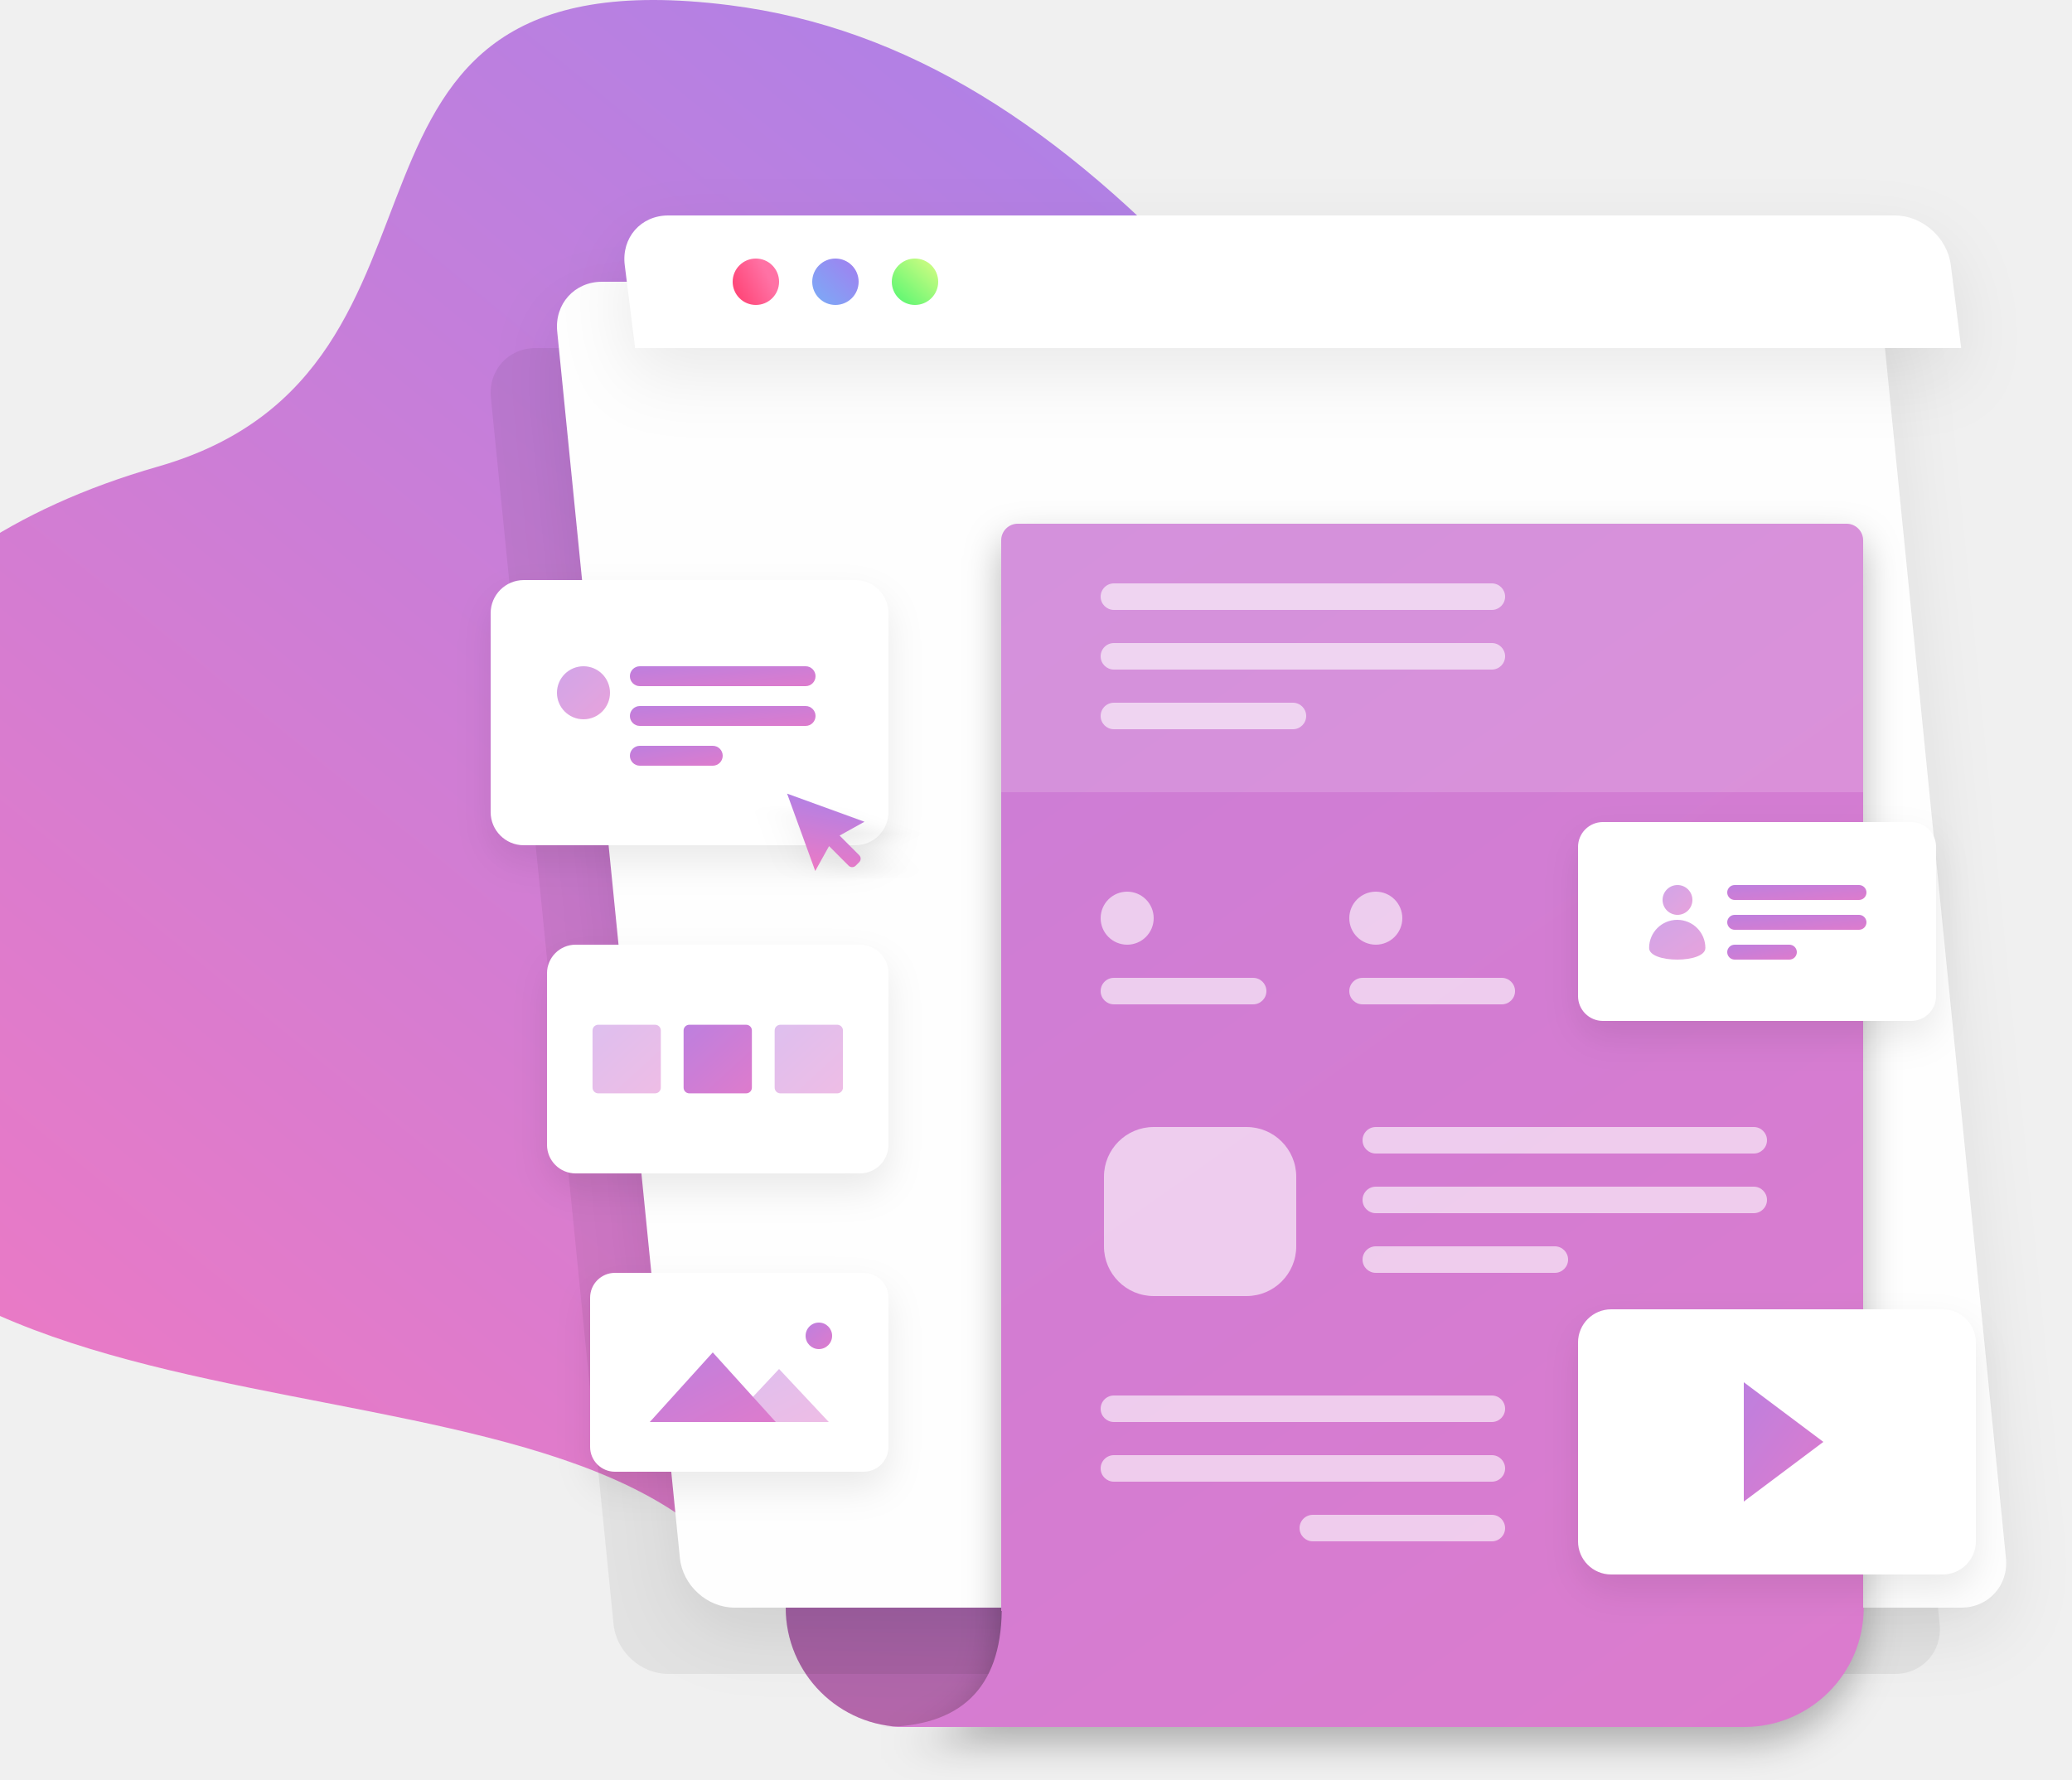
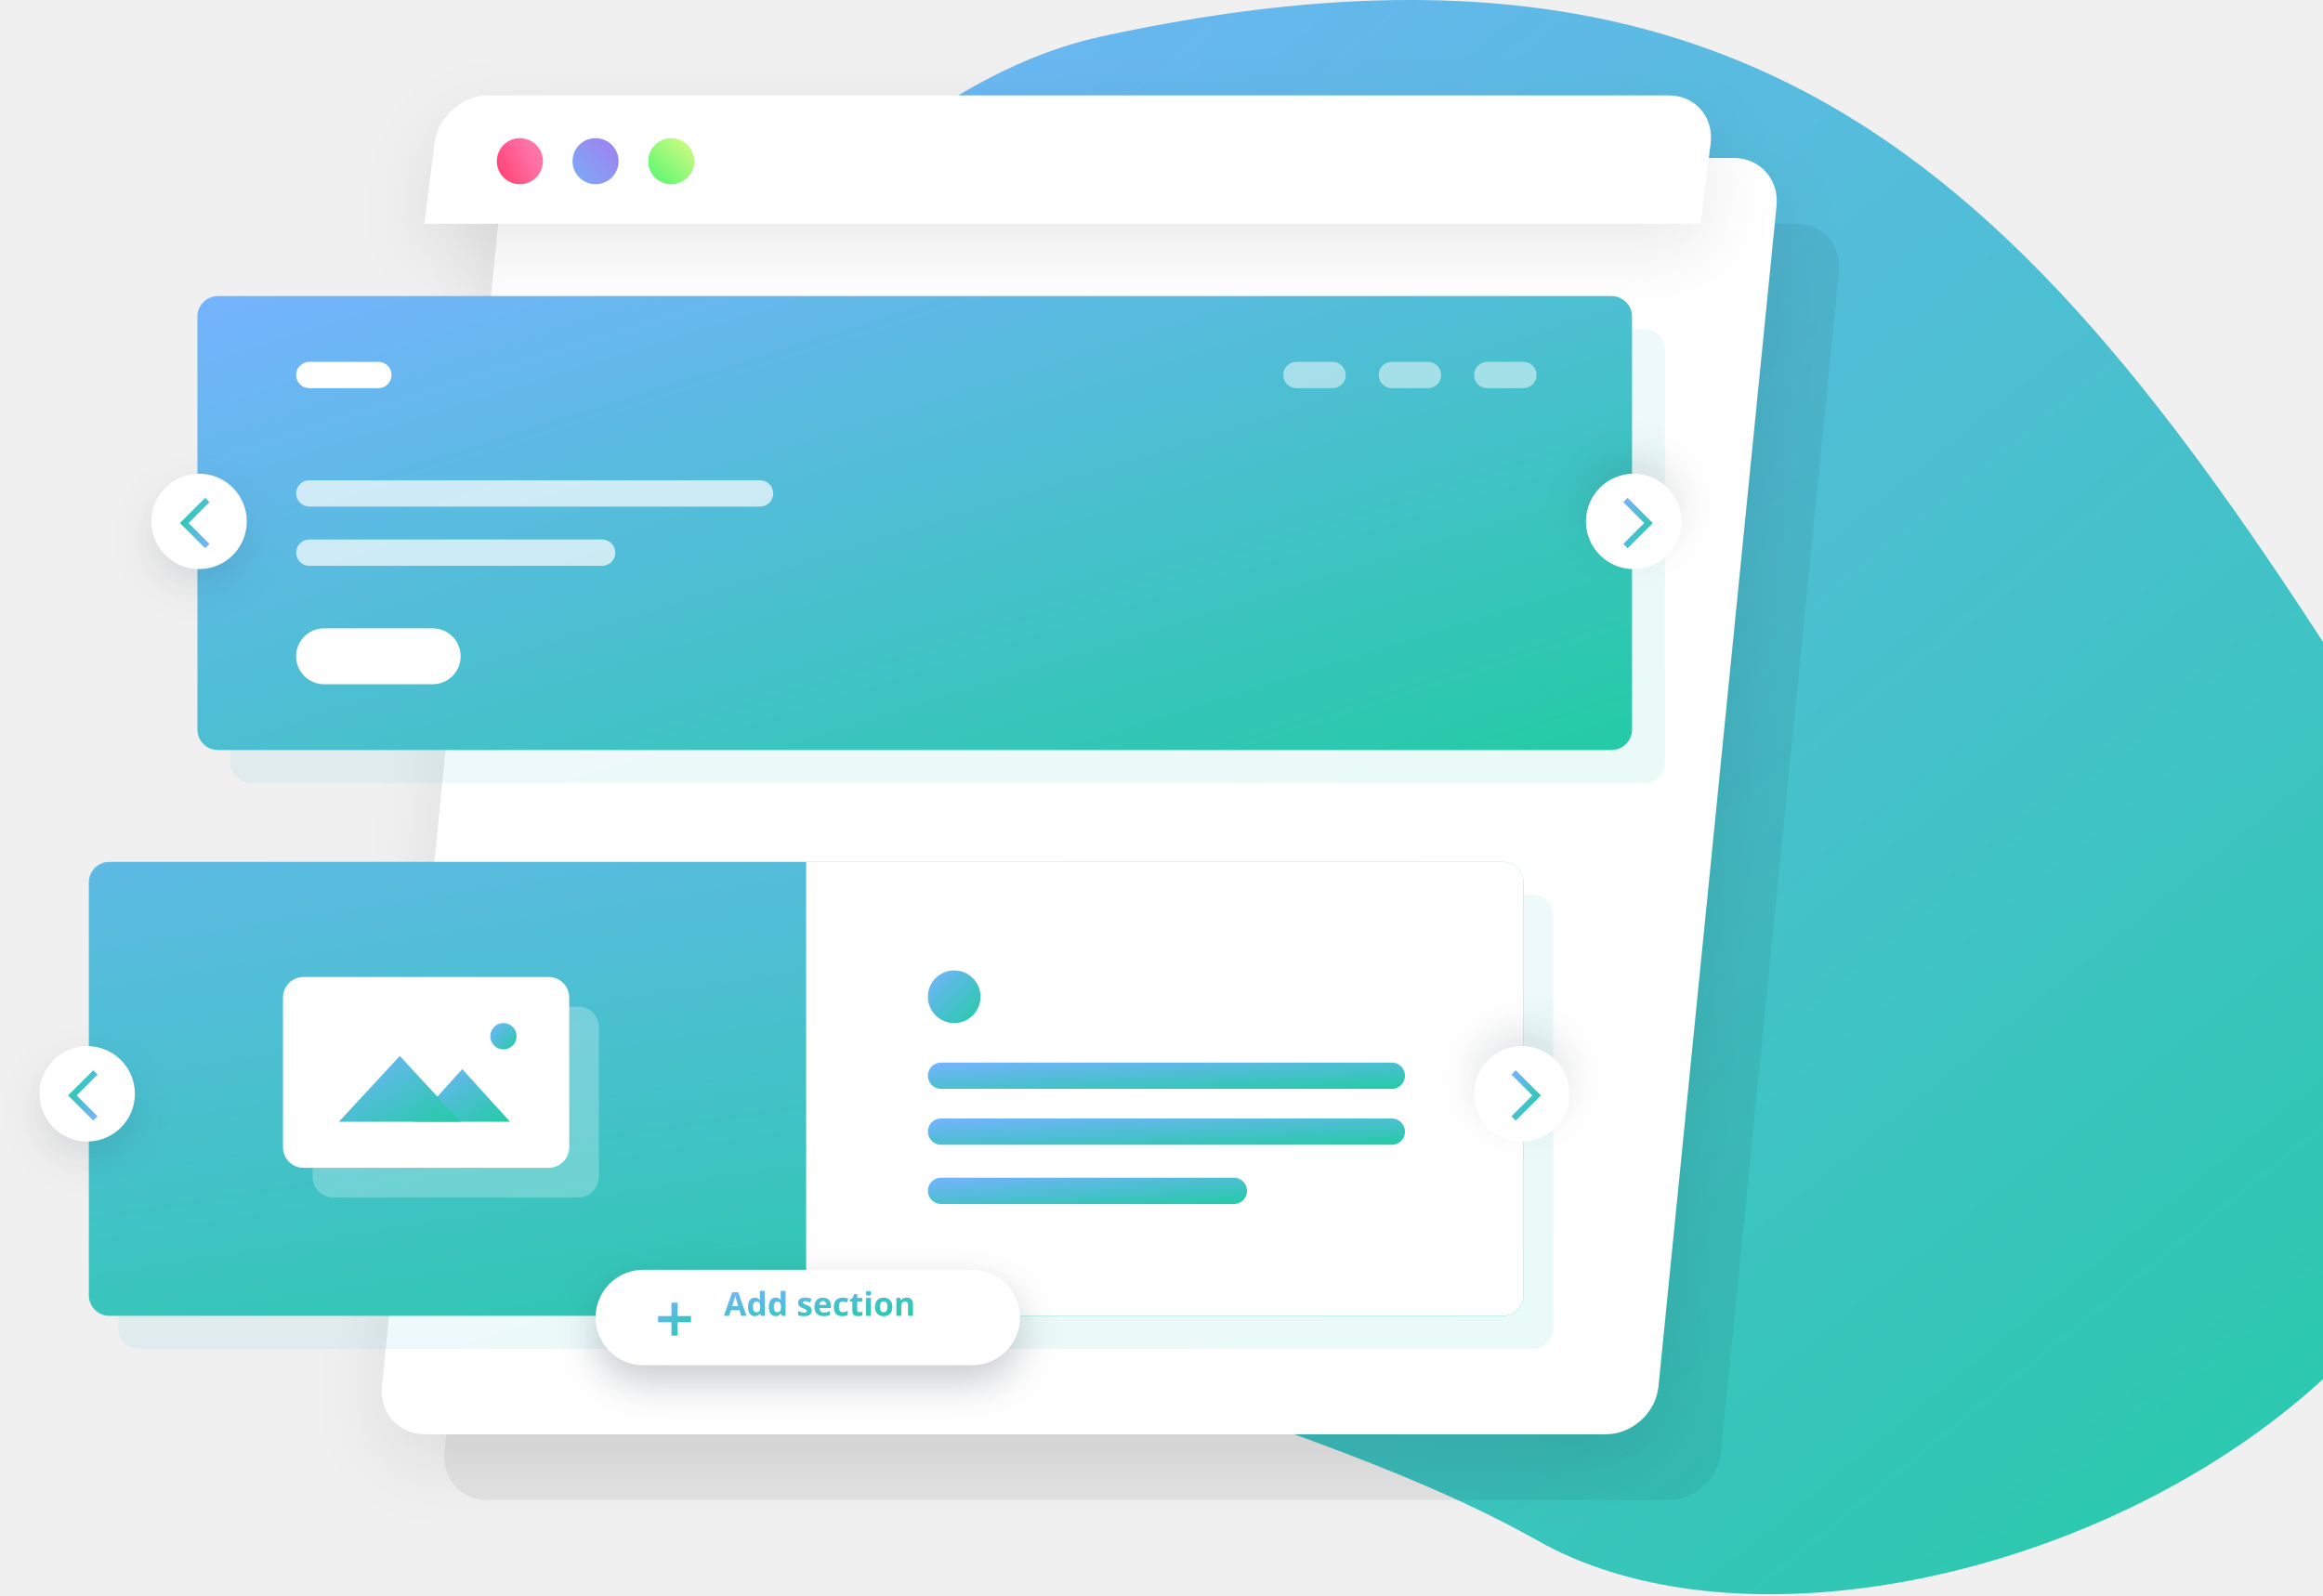
- <svg xmlns="http://www.w3.org/2000/svg" xmlns:xlink="http://www.w3.org/1999/xlink" width="625px" height="537px" viewBox="0 0 625 537" version="1.1">
+ <svg xmlns="http://www.w3.org/2000/svg" xmlns:xlink="http://www.w3.org/1999/xlink" width="706px" height="485px" viewBox="0 0 706 485" version="1.1">
  <defs>
-     <linearGradient x1="100%" y1="0%" x2="0%" y2="100%" id="linearGradient-1">
-       <stop stop-color="#9E83F0" offset="0%" />
-       <stop stop-color="#F778BE" offset="100%" />
+     <linearGradient x1="0%" y1="0%" x2="100%" y2="100%" id="linearGradient-1">
+       <stop stop-color="#75B3FE" offset="0%" />
+       <stop stop-color="#23CBA5" offset="100%" />
    </linearGradient>
-     <linearGradient x1="-191.334%" y1="-304.792%" x2="165.889%" y2="314.053%" id="linearGradient-2">
-       <stop stop-color="#9E83F0" offset="0%" />
-       <stop stop-color="#F778BE" offset="100%" />
-     </linearGradient>
-     <path d="M89,420 L349,420 L349,420 C349,439.882 332.882,456 313,456 L89,456 L89,420 Z" id="path-3" />
-     <path d="M33.576,20 L403.576,20 C411.86,20 419.248,26.716 420.076,35 L457.076,405 C457.904,413.284 451.86,420 443.576,420 L73.576,420 C65.292,420 57.904,413.284 57.076,405 L20.076,35 C19.248,26.716 25.292,20 33.576,20 Z" id="path-4" />
-     <filter x="-8.1%" y="-6.9%" width="116.2%" height="117.8%" filterUnits="objectBoundingBox" id="filter-5">
+     <path d="M117.168,19 L476.036,19 C484.071,19 491.236,25.514 492.04,33.55 L527.926,392.45 C528.73,400.486 522.868,407 514.832,407 L155.964,407 C147.929,407 140.764,400.486 139.96,392.45 L104.074,33.55 C103.27,25.514 109.132,19 117.168,19 Z" id="path-2" />
+     <filter x="-8.4%" y="-7.1%" width="116.7%" height="118.3%" filterUnits="objectBoundingBox" id="filter-3">
      <feOffset dx="0" dy="8" in="SourceAlpha" result="shadowOffsetOuter1" />
      <feGaussianBlur stdDeviation="10.5" in="shadowOffsetOuter1" result="shadowBlurOuter1" />
      <feColorMatrix values="0 0 0 0 0   0 0 0 0 0   0 0 0 0 0  0 0 0 0.081 0" type="matrix" in="shadowBlurOuter1" />
    </filter>
-     <path d="M53.576,0 L423.576,0 C431.86,-1.52179594e-15 439.415,6.716 440.451,15 L443.576,40 L43.576,40 L40.451,15 C39.415,6.716 45.292,1.52179594e-15 53.576,0 Z" id="path-6" />
-     <filter x="-8.8%" y="-68.8%" width="117.6%" height="277.5%" filterUnits="objectBoundingBox" id="filter-7">
+     <path d="M129.841,0 L488.607,0 C496.64,-1.48375104e-15 503.966,6.548 504.97,14.625 L508,39 L120.145,39 L117.115,14.625 C116.111,6.548 121.808,1.48375104e-15 129.841,0 Z" id="path-4" />
+     <filter x="-9.1%" y="-70.5%" width="118.2%" height="282.1%" filterUnits="objectBoundingBox" id="filter-5">
      <feOffset dx="0" dy="8" in="SourceAlpha" result="shadowOffsetOuter1" />
      <feGaussianBlur stdDeviation="10.5" in="shadowOffsetOuter1" result="shadowBlurOuter1" />
      <feColorMatrix values="0 0 0 0 0   0 0 0 0 0   0 0 0 0 0  0 0 0 0.081 0" type="matrix" in="shadowBlurOuter1" />
    </filter>
-     <linearGradient x1="83.8%" y1="50%" x2="15.396%" y2="84.521%" id="linearGradient-8">
+     <linearGradient x1="83.8%" y1="50%" x2="15.396%" y2="84.521%" id="linearGradient-6">
      <stop stop-color="#FF72A5" offset="0%" />
      <stop stop-color="#FF487A" offset="100%" />
    </linearGradient>
-     <linearGradient x1="88.82%" y1="9.801%" x2="-6.832%" y2="100%" id="linearGradient-9">
+     <linearGradient x1="88.82%" y1="9.801%" x2="-6.832%" y2="100%" id="linearGradient-7">
      <stop stop-color="#9E83F0" offset="0%" />
      <stop stop-color="#78AEF7" offset="100%" />
    </linearGradient>
-     <linearGradient x1="80.545%" y1="10.526%" x2="-33.946%" y2="136.578%" id="linearGradient-10">
+     <linearGradient x1="80.545%" y1="10.526%" x2="-33.946%" y2="136.578%" id="linearGradient-8">
      <stop stop-color="#C6FB81" offset="0%" />
      <stop stop-color="#21F46A" offset="100%" />
    </linearGradient>
-     <path d="M414,420 L414.176,420 C414.176,439.882 398.058,456 378.176,456 C291.451,456 204.725,456 118,456 C141.78,456 153.836,444.333 154.169,421 L154,421 L154,98 C154,95.239 156.239,93 159,93 L409,93 C411.761,93 414,95.239 414,98 L414,420 Z" id="path-11" />
-     <filter x="-6.4%" y="-3.9%" width="112.8%" height="110.5%" filterUnits="objectBoundingBox" id="filter-12">
+     <rect id="path-9" x="34" y="115" width="29" height="29" rx="14.5" />
+     <filter x="-70.7%" y="-53.4%" width="241.4%" height="241.4%" filterUnits="objectBoundingBox" id="filter-10">
      <feOffset dx="0" dy="5" in="SourceAlpha" result="shadowOffsetOuter1" />
-       <feGaussianBlur stdDeviation="5.5" in="shadowOffsetOuter1" result="shadowBlurOuter1" />
-       <feColorMatrix values="0 0 0 0 0   0 0 0 0 0   0 0 0 0 0  0 0 0 0.278 0" type="matrix" in="shadowBlurOuter1" />
+       <feGaussianBlur stdDeviation="6" in="shadowOffsetOuter1" result="shadowBlurOuter1" />
+       <feColorMatrix values="0 0 0 0 0.133   0 0 0 0 0.173   0 0 0 0 0.231  0 0 0 0.124 0" type="matrix" in="shadowBlurOuter1" />
    </filter>
-     <rect id="path-13" x="328" y="183" width="108" height="60" rx="7.5" />
-     <filter x="-17.6%" y="-23.3%" width="135.2%" height="163.3%" filterUnits="objectBoundingBox" id="filter-14">
+     <rect id="path-11" x="470" y="115" width="29" height="29" rx="14.5" />
+     <filter x="-70.7%" y="-53.4%" width="241.4%" height="241.4%" filterUnits="objectBoundingBox" id="filter-12">
      <feOffset dx="0" dy="5" in="SourceAlpha" result="shadowOffsetOuter1" />
-       <feGaussianBlur stdDeviation="5.5" in="shadowOffsetOuter1" result="shadowBlurOuter1" />
-       <feColorMatrix values="0 0 0 0 0   0 0 0 0 0   0 0 0 0 0  0 0 0 0.081 0" type="matrix" in="shadowBlurOuter1" />
+       <feGaussianBlur stdDeviation="6" in="shadowOffsetOuter1" result="shadowBlurOuter1" />
+       <feColorMatrix values="0 0 0 0 0.133   0 0 0 0 0.173   0 0 0 0 0.231  0 0 0 0.124 0" type="matrix" in="shadowBlurOuter1" />
    </filter>
-     <linearGradient x1="-126.636%" y1="-66.772%" x2="134.326%" y2="218.774%" id="linearGradient-15">
-       <stop stop-color="#9E83F0" offset="0%" />
-       <stop stop-color="#F778BE" offset="100%" />
+     <linearGradient x1="-21.486%" y1="-50.432%" x2="65.915%" y2="123.517%" id="linearGradient-13">
+       <stop stop-color="#75B3FE" offset="0%" />
+       <stop stop-color="#23CBA5" offset="100%" />
    </linearGradient>
-     <path d="M10,110 L110,110 C115.523,110 120,114.477 120,120 L120,180 C120,185.523 115.523,190 110,190 L10,190 C4.477,190 0,185.523 0,180 L1.77635684e-15,120 C1.77635684e-15,114.477 4.477,110 10,110 Z" id="path-16" />
-     <filter x="-15.8%" y="-17.5%" width="131.7%" height="147.5%" filterUnits="objectBoundingBox" id="filter-17">
+     <rect id="path-14" x="169" y="357" width="129" height="29" rx="14.5" />
+     <filter x="-15.9%" y="-53.4%" width="131.8%" height="241.4%" filterUnits="objectBoundingBox" id="filter-15">
      <feOffset dx="0" dy="5" in="SourceAlpha" result="shadowOffsetOuter1" />
-       <feGaussianBlur stdDeviation="5.5" in="shadowOffsetOuter1" result="shadowBlurOuter1" />
-       <feColorMatrix values="0 0 0 0 0   0 0 0 0 0   0 0 0 0 0  0 0 0 0.081 0" type="matrix" in="shadowBlurOuter1" />
+       <feGaussianBlur stdDeviation="6" in="shadowOffsetOuter1" result="shadowBlurOuter1" />
+       <feColorMatrix values="0 0 0 0 0.133   0 0 0 0 0.173   0 0 0 0 0.231  0 0 0 0.25 0" type="matrix" in="shadowBlurOuter1" />
    </filter>
-     <rect id="path-18" x="328" y="330" width="120" height="80" rx="10" />
-     <filter x="-15.8%" y="-17.5%" width="131.7%" height="147.5%" filterUnits="objectBoundingBox" id="filter-19">
+     <rect id="path-16" x="0" y="289" width="29" height="29" rx="14.5" />
+     <filter x="-70.7%" y="-53.4%" width="241.4%" height="241.4%" filterUnits="objectBoundingBox" id="filter-17">
      <feOffset dx="0" dy="5" in="SourceAlpha" result="shadowOffsetOuter1" />
-       <feGaussianBlur stdDeviation="5.5" in="shadowOffsetOuter1" result="shadowBlurOuter1" />
-       <feColorMatrix values="0 0 0 0 0   0 0 0 0 0   0 0 0 0 0  0 0 0 0.081 0" type="matrix" in="shadowBlurOuter1" />
+       <feGaussianBlur stdDeviation="6" in="shadowOffsetOuter1" result="shadowBlurOuter1" />
+       <feColorMatrix values="0 0 0 0 0.133   0 0 0 0 0.173   0 0 0 0 0.231  0 0 0 0.124 0" type="matrix" in="shadowBlurOuter1" />
    </filter>
-     <rect id="path-20" x="30" y="319" width="90" height="60" rx="7.5" />
-     <filter x="-21.1%" y="-23.3%" width="142.2%" height="163.3%" filterUnits="objectBoundingBox" id="filter-21">
+     <rect id="path-18" x="436" y="289" width="29" height="29" rx="14.5" />
+     <filter x="-70.7%" y="-53.4%" width="241.4%" height="241.4%" filterUnits="objectBoundingBox" id="filter-19">
      <feOffset dx="0" dy="5" in="SourceAlpha" result="shadowOffsetOuter1" />
-       <feGaussianBlur stdDeviation="5.5" in="shadowOffsetOuter1" result="shadowBlurOuter1" />
-       <feColorMatrix values="0 0 0 0 0   0 0 0 0 0   0 0 0 0 0  0 0 0 0.081 0" type="matrix" in="shadowBlurOuter1" />
-     </filter>
-     <rect id="path-22" x="17" y="220" width="103" height="69" rx="8.625" />
-     <filter x="-18.4%" y="-20.3%" width="136.9%" height="155.1%" filterUnits="objectBoundingBox" id="filter-23">
-       <feOffset dx="0" dy="5" in="SourceAlpha" result="shadowOffsetOuter1" />
-       <feGaussianBlur stdDeviation="5.5" in="shadowOffsetOuter1" result="shadowBlurOuter1" />
-       <feColorMatrix values="0 0 0 0 0   0 0 0 0 0   0 0 0 0 0  0 0 0 0.081 0" type="matrix" in="shadowBlurOuter1" />
-     </filter>
-     <path d="M102.281,190.174 L102.281,198.531 C102.281,199.36 101.61,200.031 100.781,200.031 L99.281,200.031 C98.453,200.031 97.781,199.36 97.781,198.531 L97.781,190.174 L89.531,192.531 L100.031,170.031 L110.531,192.531 L102.281,190.174 Z" id="path-24" />
-     <filter x="-90.5%" y="-46.7%" width="281.0%" height="226.7%" filterUnits="objectBoundingBox" id="filter-25">
-       <feOffset dx="0" dy="5" in="SourceAlpha" result="shadowOffsetOuter1" />
-       <feGaussianBlur stdDeviation="5.5" in="shadowOffsetOuter1" result="shadowBlurOuter1" />
-       <feColorMatrix values="0 0 0 0 0   0 0 0 0 0   0 0 0 0 0  0 0 0 0.081 0" type="matrix" in="shadowBlurOuter1" />
+       <feGaussianBlur stdDeviation="6" in="shadowOffsetOuter1" result="shadowBlurOuter1" />
+       <feColorMatrix values="0 0 0 0 0.133   0 0 0 0 0.173   0 0 0 0 0.231  0 0 0 0.124 0" type="matrix" in="shadowBlurOuter1" />
    </filter>
  </defs>
  <g id="Home-Page" stroke="none" stroke-width="1" fill="none" fill-rule="evenodd">
-     <g id="Wuilt---Home-Page" transform="translate(0, -1705)">
-       <g id="No-Drag-Section" transform="translate(0, 1614)">
-         <g id="Group-30" transform="translate(-70, 91)">
-           <path d="M290,470.34 C354.69,544.289 685.625,461.184 580,291.559 C474.375,121.934 397.927,15.165 290,1.559 C155.273,-15.425 220.42,111.314 117.641,140.762 C28.531,166.294 0,227.001 0,291.559 C0,451.722 225.31,396.391 290,470.34 Z" id="Oval-Copy" fill="url(#linearGradient-1)" />
-           <g id="Group-5" transform="translate(218, 65)">
-             <path d="M129,419 L389,419 L389,419 C389,438.882 372.882,455 353,455 L129,455 L129,419 Z" id="Rectangle-7" fill="#23C5A2" />
-             <g id="Rectangle-7-Copy" transform="translate(219, 438) scale(-1, 1) translate(-219, -438) ">
-               <use fill="url(#linearGradient-2)" xlink:href="#path-3" />
-               <use fill-opacity="0.181" fill="#000000" xlink:href="#path-3" />
+     <g id="Wuilt---Home-Page" transform="translate(-734, -2485)">
+       <g id="Predesigned-Sections" transform="translate(-89, 2384)">
+         <g id="Group-26" transform="translate(835, 101)">
+           <path d="M455.219,468.278 C565.719,530.758 825.625,405.755 720,236.13 C614.375,66.505 534.43,-34.965 322.602,11.117 C230.681,31.114 140,171.571 140,236.13 C140,396.292 344.719,405.798 455.219,468.278 Z" id="Oval-Copy-2" fill="url(#linearGradient-1)" />
+           <g id="Drawing" transform="translate(0, 29)">
+             <path d="M136.168,39 L495.036,39 C503.071,39 510.236,45.514 511.04,53.55 L546.926,412.45 C547.73,420.486 541.868,427 533.832,427 L174.964,427 C166.929,427 159.764,420.486 158.96,412.45 L123.074,53.55 C122.27,45.514 128.132,39 136.168,39 Z" id="Rectangle-10-Copy-31" fill-opacity="0.099" fill="#000000" opacity="0.603" transform="translate(335, 233) scale(-1, 1) translate(-335, -233) " />
+             <g id="Rectangle-10-Copy-32" transform="translate(316, 213) scale(-1, 1) translate(-316, -213) ">
+               <use fill="black" fill-opacity="1" filter="url(#filter-3)" xlink:href="#path-2" />
+               <use fill="#FFFFFF" fill-rule="evenodd" xlink:href="#path-2" />
            </g>
-             <path d="M13.576,40 L383.576,40 C391.86,40 399.248,46.716 400.076,55 L437.076,425 C437.904,433.284 431.86,440 423.576,440 L53.576,440 C45.292,440 37.904,433.284 37.076,425 L0.076,55 C-0.752,46.716 5.292,40 13.576,40 Z" id="Rectangle-10-Copy-3" fill-opacity="0.099" fill="#000000" opacity="0.603" />
-             <g id="Rectangle-10-Copy-4">
+             <g id="Rectangle-10-Copy-33" transform="translate(312.5, 19.5) scale(-1, 1) translate(-312.5, -19.5) ">
              <use fill="black" fill-opacity="1" filter="url(#filter-5)" xlink:href="#path-4" />
-               <use fill="#FEFEFE" fill-rule="evenodd" xlink:href="#path-4" />
+               <use fill="#FFFFFF" fill-rule="evenodd" xlink:href="#path-4" />
            </g>
-             <g id="Rectangle-10-Copy-5">
-               <use fill="black" fill-opacity="1" filter="url(#filter-7)" xlink:href="#path-6" />
-               <use fill="#FFFFFF" fill-rule="evenodd" xlink:href="#path-6" />
+             <circle id="Oval-4" fill="url(#linearGradient-6)" cx="146" cy="20" r="7" />
+             <circle id="Oval-4-Copy" fill="url(#linearGradient-7)" cx="169" cy="20" r="7" />
+             <circle id="Oval-4-Copy-2" fill="url(#linearGradient-8)" cx="192" cy="20" r="7" />
+             <rect id="Rectangle-12-Copy-2" fill="url(#linearGradient-1)" opacity="0.1" x="58" y="71" width="436" height="138" rx="6.237" />
+             <rect id="Rectangle-10-Copy-34" fill="#FFFFFF" x="87" y="145" width="97" height="8" rx="4" />
+             <rect id="Rectangle-10-Copy-35" fill="#FFFFFF" x="87" y="127" width="145" height="8" rx="4" />
+             <rect id="Rectangle-10-Copy-36" fill="#FFFFFF" x="87" y="172" width="50" height="17" rx="8.5" />
+             <rect id="Rectangle-10-Copy-37" fill="#FFFFFF" x="87" y="90" width="29" height="8" rx="4" />
+             <rect id="Rectangle-10-Copy-38" fill="#FFFFFF" opacity="0.5" x="446" y="90" width="19" height="8" rx="4" />
+             <rect id="Rectangle-10-Copy-39" fill="#FFFFFF" opacity="0.5" x="417" y="90" width="19" height="8" rx="4" />
+             <rect id="Rectangle-10-Copy-40" fill="#FFFFFF" opacity="0.5" x="388" y="90" width="19" height="8" rx="4" />
+             <rect id="Rectangle-12-Copy-3" fill="url(#linearGradient-1)" x="48" y="61" width="436" height="138" rx="6.237" />
+             <rect id="Rectangle-10-Copy-41" fill="#FFFFFF" opacity="0.7" x="78" y="135" width="97" height="8" rx="4" />
+             <rect id="Rectangle-10-Copy-42" fill="#FFFFFF" opacity="0.7" x="78" y="117" width="145" height="8" rx="4" />
+             <rect id="Rectangle-10-Copy-43" fill="#FFFFFF" x="78" y="162" width="50" height="17" rx="8.5" />
+             <rect id="Rectangle-10-Copy-21" fill="#FFFFFF" x="78" y="81" width="29" height="8" rx="4" />
+             <rect id="Rectangle-10-Copy-22" fill="#FFFFFF" opacity="0.5" x="436" y="81" width="19" height="8" rx="4" />
+             <rect id="Rectangle-10-Copy-23" fill="#FFFFFF" opacity="0.5" x="407" y="81" width="19" height="8" rx="4" />
+             <rect id="Rectangle-10-Copy-24" fill="#FFFFFF" opacity="0.5" x="378" y="81" width="19" height="8" rx="4" />
+             <g id="Rectangle-2-Copy">
+               <use fill="black" fill-opacity="1" filter="url(#filter-10)" xlink:href="#path-9" />
+               <use fill="#FFFFFF" fill-rule="evenodd" xlink:href="#path-9" />
            </g>
-             <g id="Group-18" transform="translate(73, 13)">
-               <circle id="Oval-4" fill="url(#linearGradient-8)" cx="7" cy="7" r="7" />
-               <circle id="Oval-4-Copy" fill="url(#linearGradient-9)" cx="31" cy="7" r="7" />
-               <circle id="Oval-4-Copy-2" fill="url(#linearGradient-10)" cx="55" cy="7" r="7" />
+             <polyline id="Path-20-Copy-2" stroke="url(#linearGradient-1)" stroke-width="1.848" transform="translate(47.5, 130) rotate(-180) translate(-47.5, -130) " points="44 123 51 130 44 137" />
+             <g id="Rectangle-2-Copy" transform="translate(484.5, 129.5) rotate(-180) translate(-484.5, -129.5) ">
+               <use fill="black" fill-opacity="1" filter="url(#filter-12)" xlink:href="#path-11" />
+               <use fill="#FFFFFF" fill-rule="evenodd" xlink:href="#path-11" />
            </g>
-             <g id="Combined-Shape-Copy-3">
-               <use fill="black" fill-opacity="1" filter="url(#filter-12)" xlink:href="#path-11" />
-               <use fill="url(#linearGradient-2)" fill-rule="evenodd" xlink:href="#path-11" />
+             <polyline id="Path-20-Copy-3" stroke="url(#linearGradient-1)" stroke-width="1.848" transform="translate(485.5, 130) rotate(-360) translate(-485.5, -130) " points="482 123 489 130 482 137" />
+             <rect id="Rectangle-12-Copy-4" fill="url(#linearGradient-1)" opacity="0.1" x="24" y="243" width="436" height="138" rx="6.237" />
+             <rect id="Rectangle-12-Copy-5" fill="url(#linearGradient-13)" x="15" y="233" width="436" height="138" rx="6.237" />
+             <path d="M233,233 L444.763,233 C448.208,233 451,235.792 451,239.237 L451,364.763 C451,368.208 448.208,371 444.763,371 L233,371 L233,233 Z" id="Rectangle-12-Copy-6" fill="#FFFFFF" />
+             <rect id="Rectangle-11-Copy-9" fill="#FFFFFF" opacity="0.25" x="83" y="277" width="87" height="58" rx="6.237" />
+             <rect id="Rectangle-11-Copy-10" fill="#FFFFFF" x="74" y="268" width="87" height="58" rx="6.237" />
+             <polygon id="Path-12-Copy" fill="url(#linearGradient-1)" points="114 312 143 312 128.5 296" />
+             <polygon id="Path-12" fill="url(#linearGradient-1)" points="91 312 128 312 109.5 292" />
+             <circle id="Oval-2-Copy-4" fill="url(#linearGradient-1)" cx="141" cy="286" r="4" />
+             <rect id="Rectangle-10-Copy-44" fill="url(#linearGradient-1)" x="270" y="329" width="97" height="8" rx="4" />
+             <rect id="Rectangle-10-Copy-25" fill="url(#linearGradient-1)" x="270" y="294" width="145" height="8" rx="4" />
+             <rect id="Rectangle-10-Copy-26" fill="url(#linearGradient-1)" x="270" y="311" width="145" height="8" rx="4" />
+             <circle id="Oval-5" fill="url(#linearGradient-1)" cx="278" cy="274" r="8" />
+             <g id="Rectangle-13">
+               <use fill="black" fill-opacity="1" filter="url(#filter-15)" xlink:href="#path-14" />
+               <use fill="#FFFFFF" fill-rule="evenodd" xlink:href="#path-14" />
            </g>
-             <g id="Group-52" transform="translate(154, 92)" fill="#FFFFFF">
-               <path d="M5,0 L255,0 C257.761,-5.07265313e-16 260,2.239 260,5 L260,82 L0,82 L0,5 C-3.38176876e-16,2.239 2.239,5.07265313e-16 5,0 Z" id="Rectangle-10-Copy-6" fill-opacity="0.156" />
-               <g id="Group-51" transform="translate(30, 19)" opacity="0.611">
-                 <rect id="Rectangle-10-Copy-11" x="0" y="0" width="122" height="8" rx="4" />
-                 <rect id="Rectangle-10-Copy-16" x="0" y="18" width="122" height="8" rx="4" />
-                 <rect id="Rectangle-10-Copy-17" x="0" y="36" width="62" height="8" rx="4" />
-               </g>
-             </g>
-             <g id="Group-49" transform="translate(185, 275)" fill="#FFFFFF" opacity="0.611">
-               <rect id="Rectangle-10-Copy-8" x="78" y="0" width="122" height="8" rx="4" />
-               <rect id="Rectangle-10-Copy-9" x="78" y="18" width="122" height="8" rx="4" />
-               <rect id="Rectangle-10-Copy-10" x="78" y="36" width="62" height="8" rx="4" />
-               <rect id="Rectangle-10-Copy-7" x="0" y="0" width="58" height="51" rx="15" />
-             </g>
-             <g id="Group-48" transform="translate(184, 356)" fill="#FFFFFF" opacity="0.611">
-               <rect id="Rectangle-10-Copy-13" x="0" y="0" width="122" height="8" rx="4" />
-               <rect id="Rectangle-10-Copy-14" x="0" y="18" width="122" height="8" rx="4" />
-               <rect id="Rectangle-10-Copy-15" x="60" y="36" width="62" height="8" rx="4" />
-             </g>
-             <g id="Group-50" transform="translate(184, 204)" fill="#FFFFFF">
-               <rect id="Rectangle-10-Copy-18" opacity="0.611" x="0" y="26" width="50" height="8" rx="4" />
-               <rect id="Rectangle-10-Copy-19" opacity="0.611" x="75" y="26" width="50" height="8" rx="4" />
-               <rect id="Rectangle-10-Copy-20" opacity="0.25" x="146" y="26" width="50" height="8" rx="4" />
-               <circle id="Oval-5-Copy-3" opacity="0.611" cx="8" cy="8" r="8" />
-               <circle id="Oval-5-Copy" opacity="0.611" cx="83" cy="8" r="8" />
-               <circle id="Oval-5-Copy-2" opacity="0.25" cx="154" cy="8" r="8" />
-             </g>
-             <g id="Rectangle-11">
-               <use fill="black" fill-opacity="1" filter="url(#filter-14)" xlink:href="#path-13" />
-               <use fill="#FFFFFF" fill-rule="evenodd" xlink:href="#path-13" />
-             </g>
-             <g id="Group-43" opacity="0.7" transform="translate(349, 202)" fill="url(#linearGradient-15)">
-               <path d="M17.41,18.985 C17.41,14.299 13.611,10.5 8.925,10.5 C4.238,10.5 0.439,14.299 0.439,18.985 C0.439,23.672 17.41,23.672 17.41,18.985 Z" id="Oval-2-Copy-2" />
-               <circle id="Oval-2-Copy" cx="9" cy="4.5" r="4.5" />
-             </g>
-             <g id="Group-44" transform="translate(373, 202)" fill="url(#linearGradient-15)">
-               <rect id="Rectangle-5-Copy-3" x="0" y="0" width="42" height="4.5" rx="2.25" />
-               <rect id="Rectangle-5-Copy-4" x="0" y="9" width="42" height="4.5" rx="2.25" />
-               <rect id="Rectangle-5-Copy-5" x="0" y="18" width="21" height="4.5" rx="2.25" />
-             </g>
-             <g id="Rectangle-11">
+             <text id="Add-section" fill="url(#linearGradient-1)" font-family="Avenir-Heavy, Avenir" font-size="9.979" font-weight="600" line-spacing="21.621">
+               <tspan x="208" y="371">Add section</tspan>
+             </text>
+             <polygon id="+" fill="url(#linearGradient-1)" points="192.059 371.059 192.059 367 193.941 367 193.941 371.059 198 371.059 198 372.941 193.941 372.941 193.941 377 192.059 377 192.059 372.941 188 372.941 188 371.059" />
+             <g id="Rectangle-2-Copy">
              <use fill="black" fill-opacity="1" filter="url(#filter-17)" xlink:href="#path-16" />
              <use fill="#FFFFFF" fill-rule="evenodd" xlink:href="#path-16" />
            </g>
-             <circle id="Oval-2-Copy-3" fill="url(#linearGradient-15)" opacity="0.7" cx="28" cy="144" r="8" />
-             <rect id="Rectangle-5" fill="url(#linearGradient-15)" x="42" y="136" width="56" height="6" rx="3" />
-             <rect id="Rectangle-5-Copy" fill="url(#linearGradient-15)" x="42" y="148" width="56" height="6" rx="3" />
-             <rect id="Rectangle-5-Copy-2" fill="url(#linearGradient-15)" x="42" y="160" width="28" height="6" rx="3" />
-             <g id="Rectangle-11">
+             <polyline id="Path-20-Copy-4" stroke="url(#linearGradient-1)" stroke-width="1.848" transform="translate(13.5, 304) rotate(-180) translate(-13.5, -304) " points="10 297 17 304 10 311" />
+             <g id="Rectangle-2-Copy" transform="translate(450.5, 303.5) rotate(-180) translate(-450.5, -303.5) ">
              <use fill="black" fill-opacity="1" filter="url(#filter-19)" xlink:href="#path-18" />
              <use fill="#FFFFFF" fill-rule="evenodd" xlink:href="#path-18" />
            </g>
-             <polygon id="Path-11" fill="url(#linearGradient-15)" points="378 352 378 388 402 370" />
-             <g id="Rectangle-11">
-               <use fill="black" fill-opacity="1" filter="url(#filter-21)" xlink:href="#path-20" />
-               <use fill="#FFFFFF" fill-rule="evenodd" xlink:href="#path-20" />
-             </g>
-             <polygon id="Path-12-Copy-2" fill="url(#linearGradient-15)" opacity="0.5" points="72 364 102 364 87 348" />
-             <polygon id="Path-12-Copy-3" fill="url(#linearGradient-15)" points="48 364 86 364 67 343" />
-             <circle id="Oval-2" fill="url(#linearGradient-15)" cx="99" cy="338" r="4" />
-             <g id="Rectangle-11">
-               <use fill="black" fill-opacity="1" filter="url(#filter-23)" xlink:href="#path-22" />
-               <use fill="#FFFFFF" fill-rule="evenodd" xlink:href="#path-22" />
-             </g>
-             <rect id="Rectangle-11-Copy-3" fill="url(#linearGradient-15)" opacity="0.5" x="30.733" y="244.15" width="20.6" height="20.7" rx="1.725" />
-             <rect id="Rectangle-11-Copy" fill="url(#linearGradient-15)" x="58.2" y="244.15" width="20.6" height="20.7" rx="1.725" />
-             <rect id="Rectangle-11-Copy-2" fill="url(#linearGradient-15)" opacity="0.5" x="85.667" y="244.15" width="20.6" height="20.7" rx="1.725" />
-             <g id="Combined-Shape" transform="translate(100.0312, 185.0312) rotate(-45) translate(-100.0312, -185.0312) ">
-               <use fill="black" fill-opacity="1" filter="url(#filter-25)" xlink:href="#path-24" />
-               <use fill="url(#linearGradient-1)" fill-rule="evenodd" xlink:href="#path-24" />
-             </g>
+             <polyline id="Path-20-Copy-5" stroke="url(#linearGradient-1)" stroke-width="1.848" transform="translate(451.5, 304) rotate(-360) translate(-451.5, -304) " points="448 297 455 304 448 311" />
          </g>
        </g>
      </g>
    </g>
  </g>
</svg>
